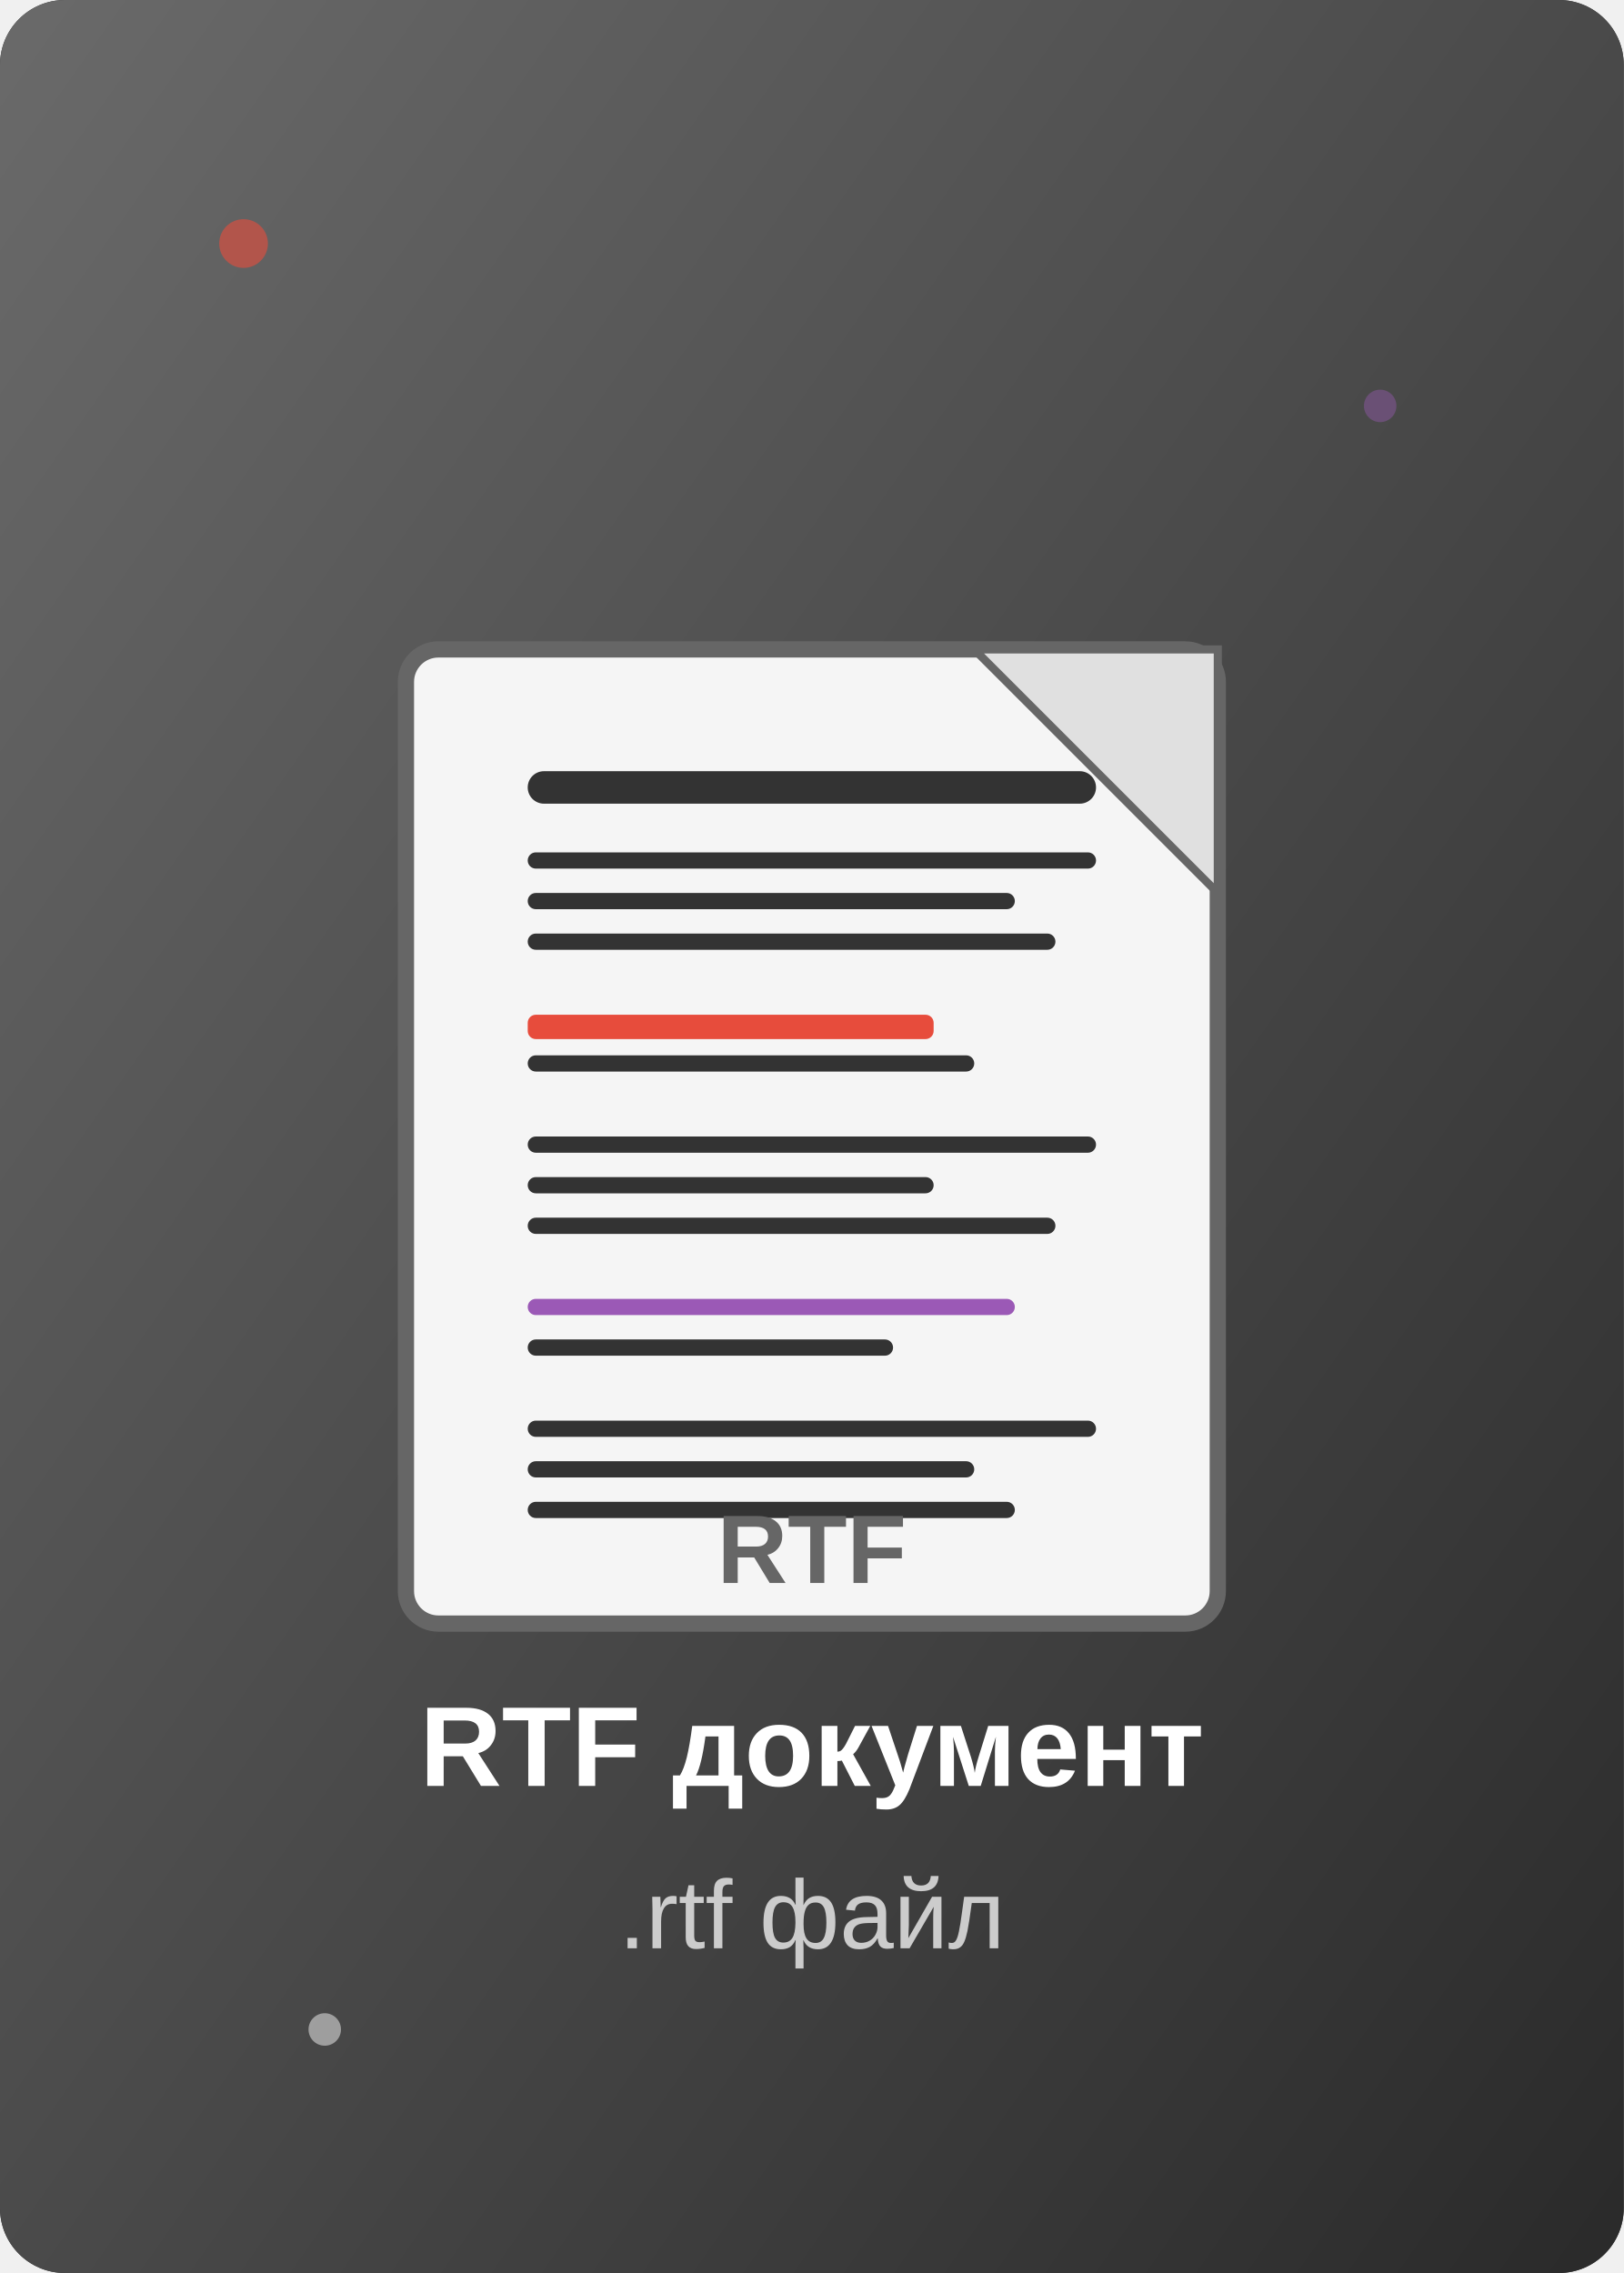
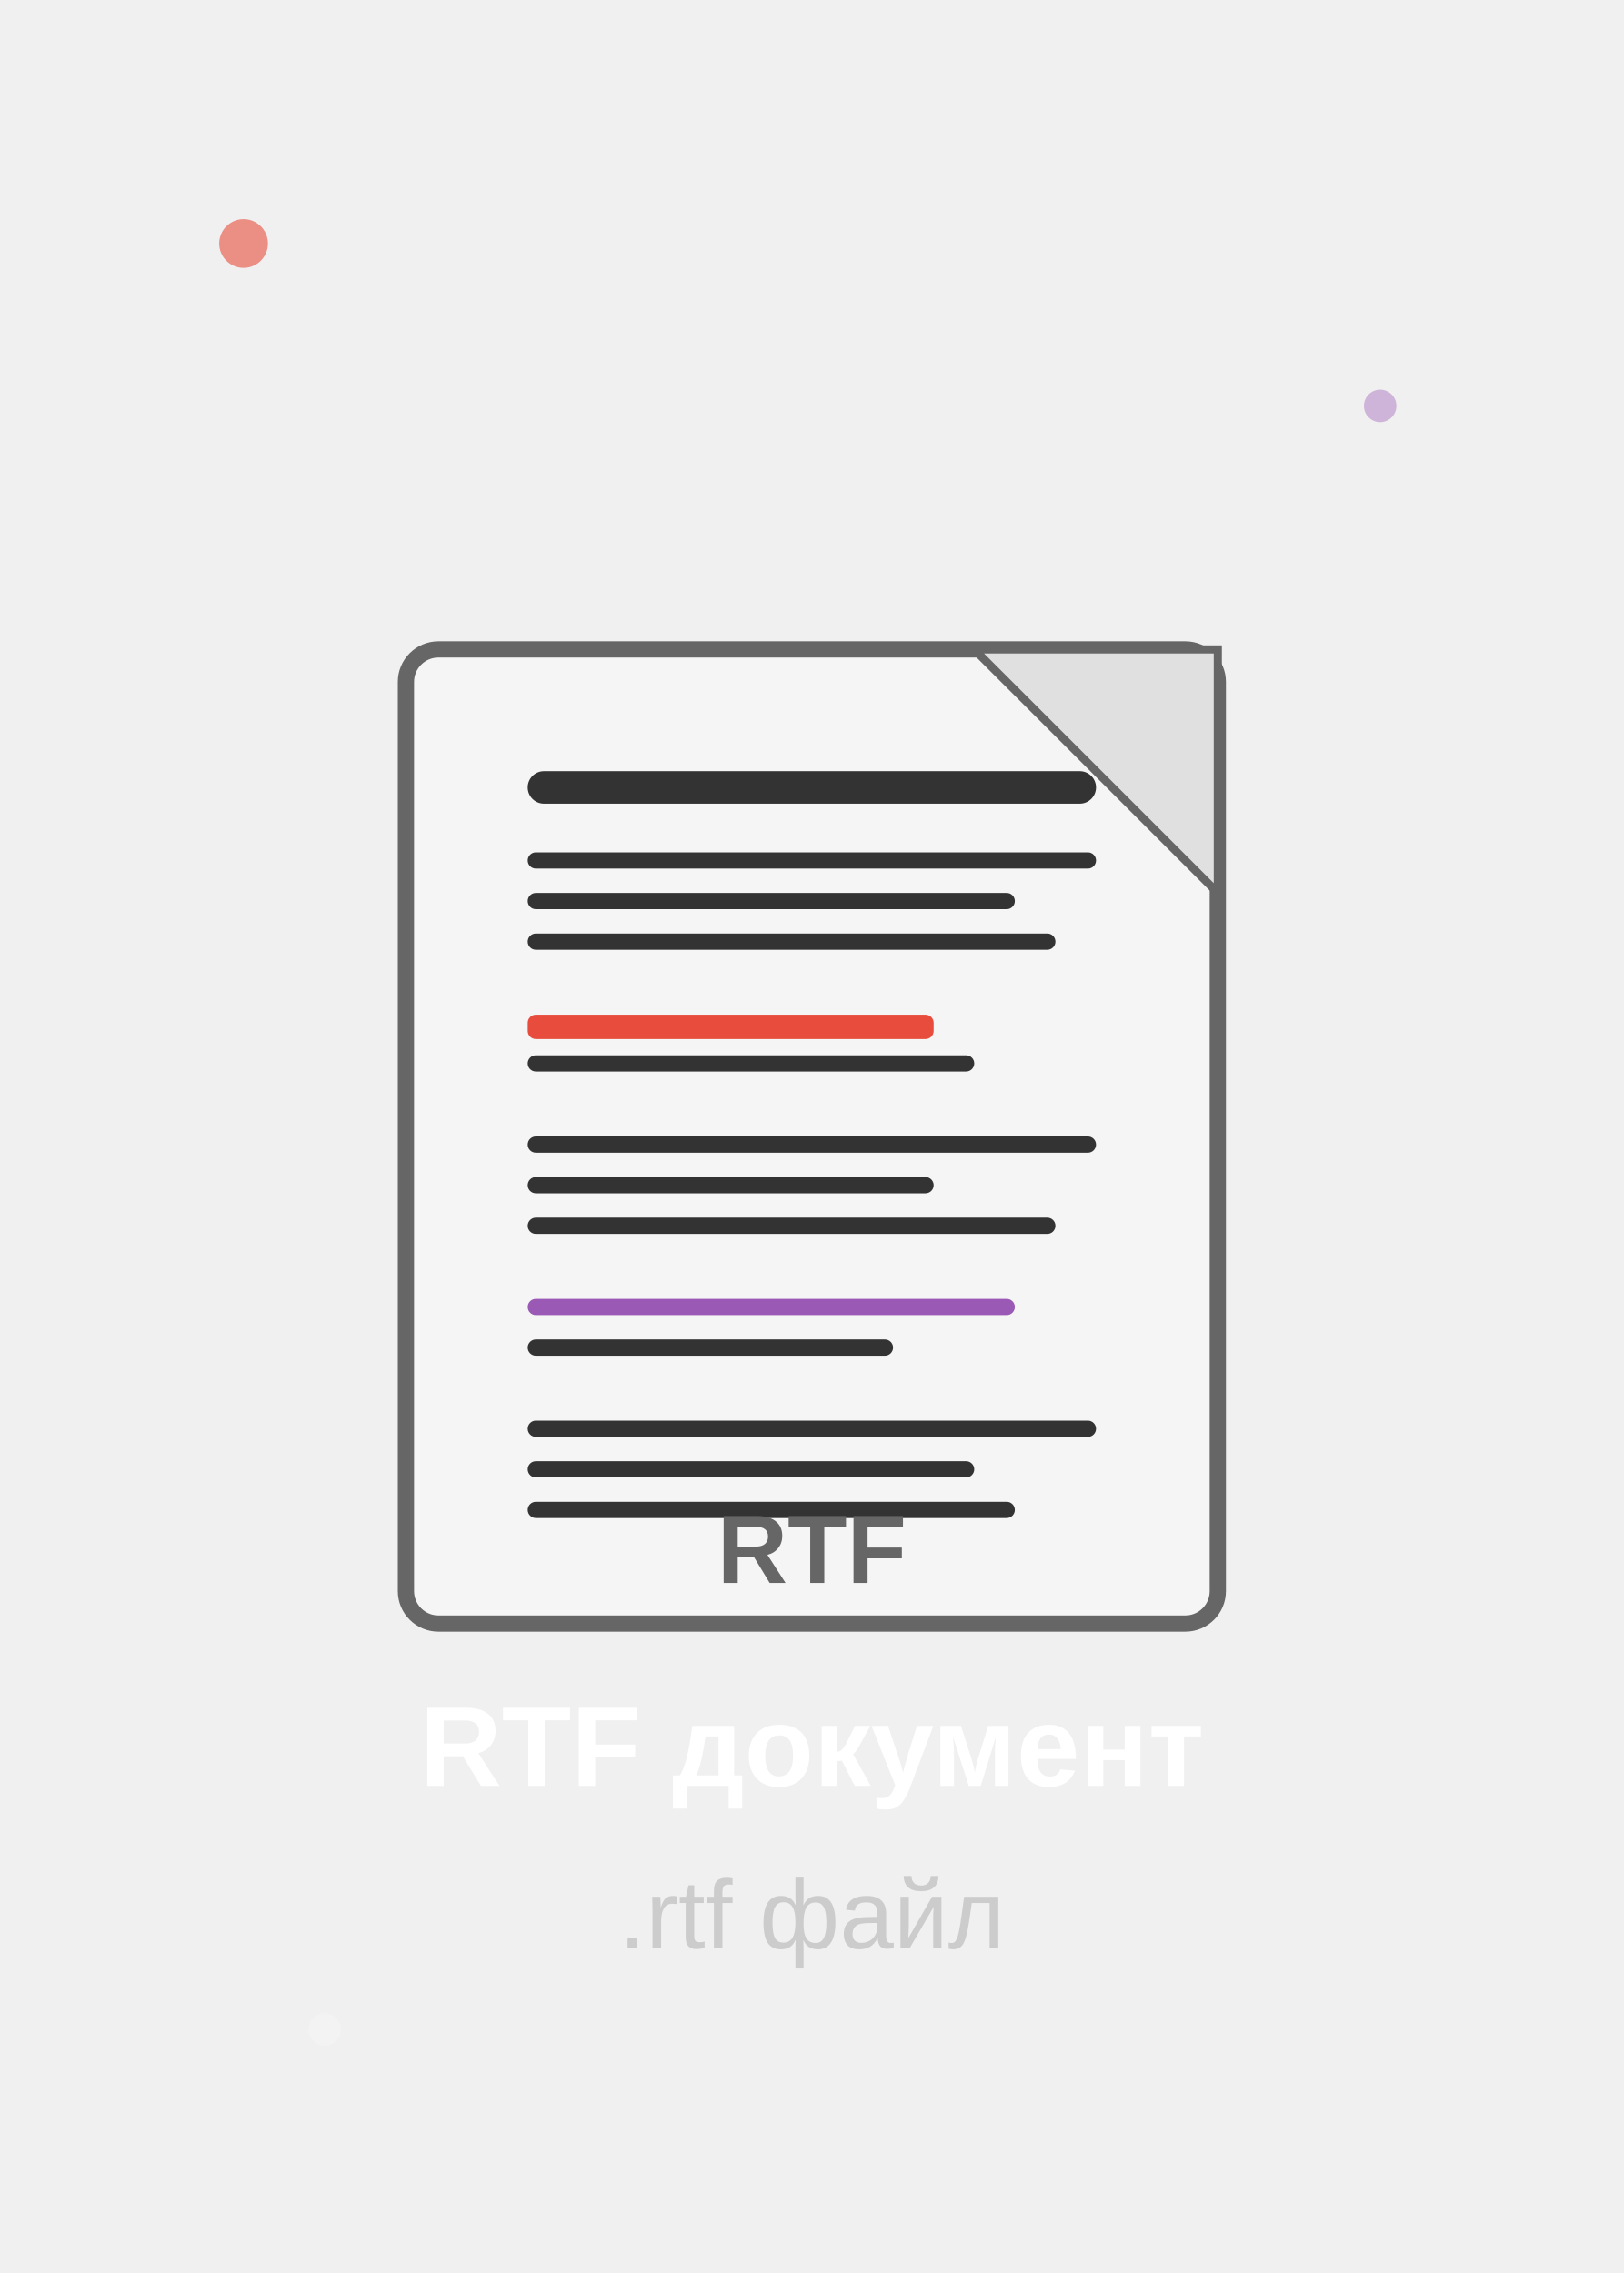
<svg xmlns="http://www.w3.org/2000/svg" width="200" height="280" viewBox="0 0 200 280">
-   <rect width="200" height="280" fill="#2a2a2a" rx="8" />
-   <defs>
-     <linearGradient id="rtfGradient" x1="0%" y1="0%" x2="100%" y2="100%">
-       <stop offset="0%" style="stop-color:#6a6a6a;stop-opacity:1" />
-       <stop offset="100%" style="stop-color:#2a2a2a;stop-opacity:1" />
-     </linearGradient>
-   </defs>
-   <rect width="200" height="280" fill="url(#rtfGradient)" rx="8" />
  <g transform="translate(50, 80)">
    <rect x="0" y="0" width="100" height="120" fill="#f5f5f5" rx="4" stroke="#666" stroke-width="2" />
    <polygon points="70,0 100,0 100,30 70,0" fill="#e0e0e0" stroke="#666" stroke-width="1" />
    <rect x="15" y="15" width="70" height="4" fill="#333" rx="2" />
    <rect x="15" y="25" width="70" height="2" fill="#333" rx="1" />
    <rect x="15" y="30" width="60" height="2" fill="#333" rx="1" />
    <rect x="15" y="35" width="65" height="2" fill="#333" rx="1" />
    <rect x="15" y="45" width="50" height="3" fill="#e74c3c" rx="1" />
    <rect x="15" y="50" width="55" height="2" fill="#333" rx="1" />
    <rect x="15" y="60" width="70" height="2" fill="#333" rx="1" />
    <rect x="15" y="65" width="50" height="2" fill="#333" rx="1" />
    <rect x="15" y="70" width="65" height="2" fill="#333" rx="1" />
    <rect x="15" y="80" width="60" height="2" fill="#9b59b6" rx="1" />
    <rect x="15" y="85" width="45" height="2" fill="#333" rx="1" />
    <rect x="15" y="95" width="70" height="2" fill="#333" rx="1" />
    <rect x="15" y="100" width="55" height="2" fill="#333" rx="1" />
    <rect x="15" y="105" width="60" height="2" fill="#333" rx="1" />
    <text x="50" y="115" text-anchor="middle" fill="#666" font-family="Arial, sans-serif" font-size="12" font-weight="bold">
      RTF
    </text>
  </g>
  <text x="100" y="220" text-anchor="middle" fill="#ffffff" font-family="Arial, sans-serif" font-size="14" font-weight="bold">
    RTF документ
  </text>
  <text x="100" y="240" text-anchor="middle" fill="#cccccc" font-family="Arial, sans-serif" font-size="12">
    .rtf файл
  </text>
  <circle cx="30" cy="30" r="3" fill="#e74c3c" opacity="0.6" />
  <circle cx="170" cy="50" r="2" fill="#9b59b6" opacity="0.4" />
  <circle cx="40" cy="250" r="2" fill="#f5f5f5" opacity="0.5" />
</svg>
